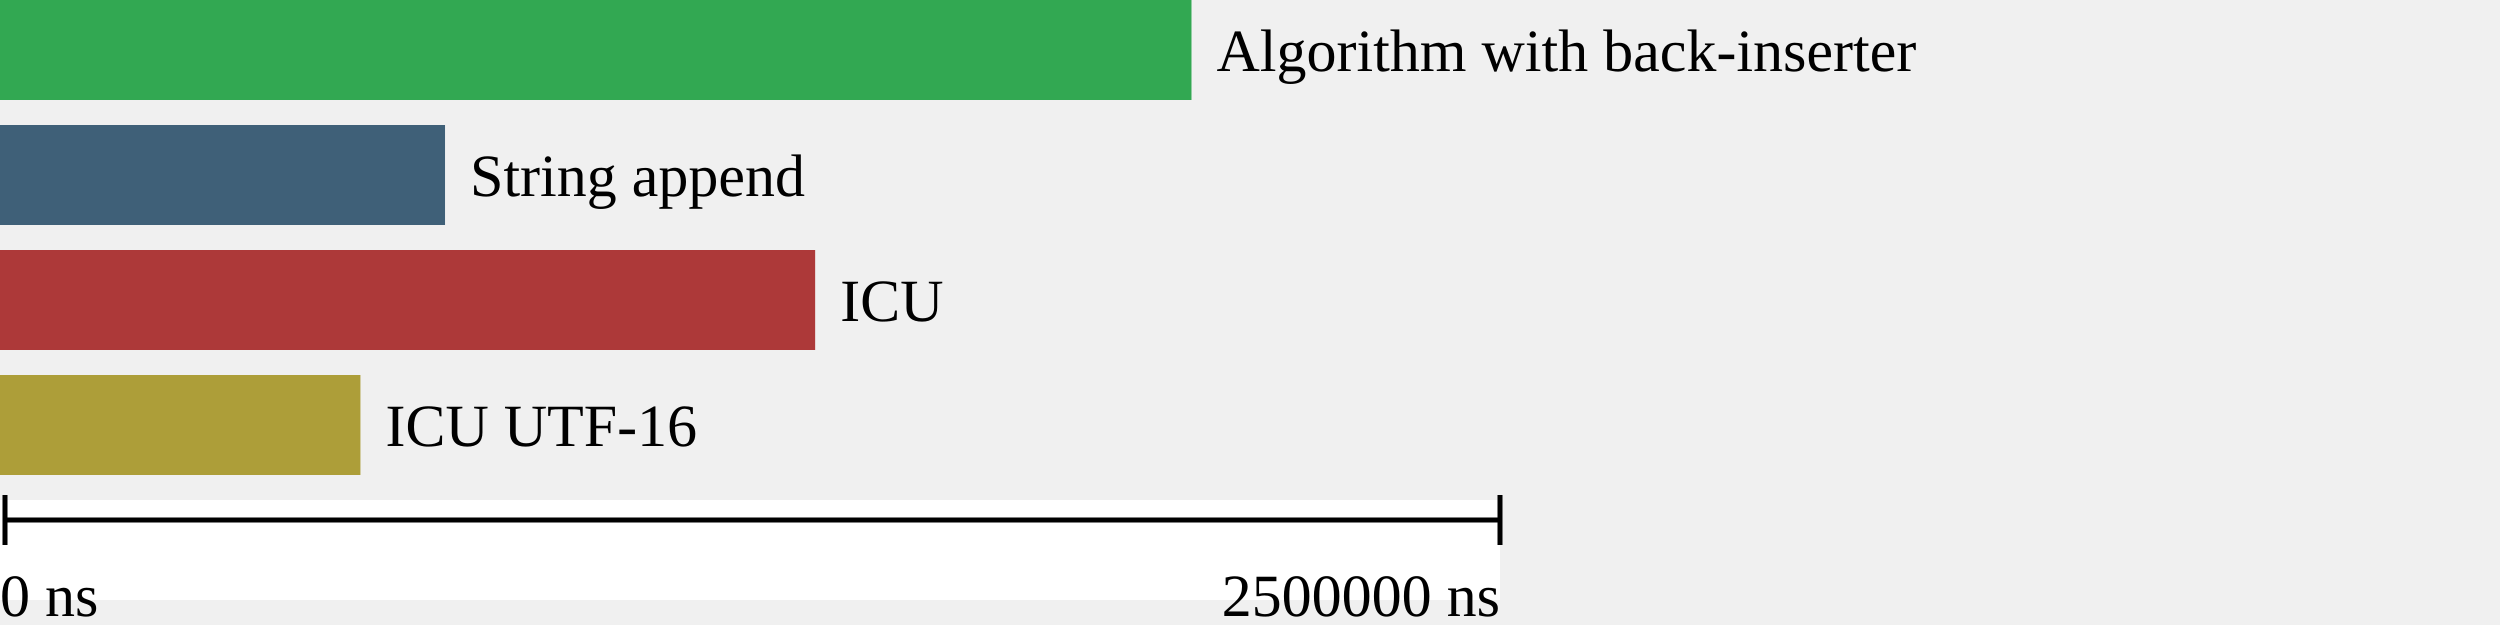
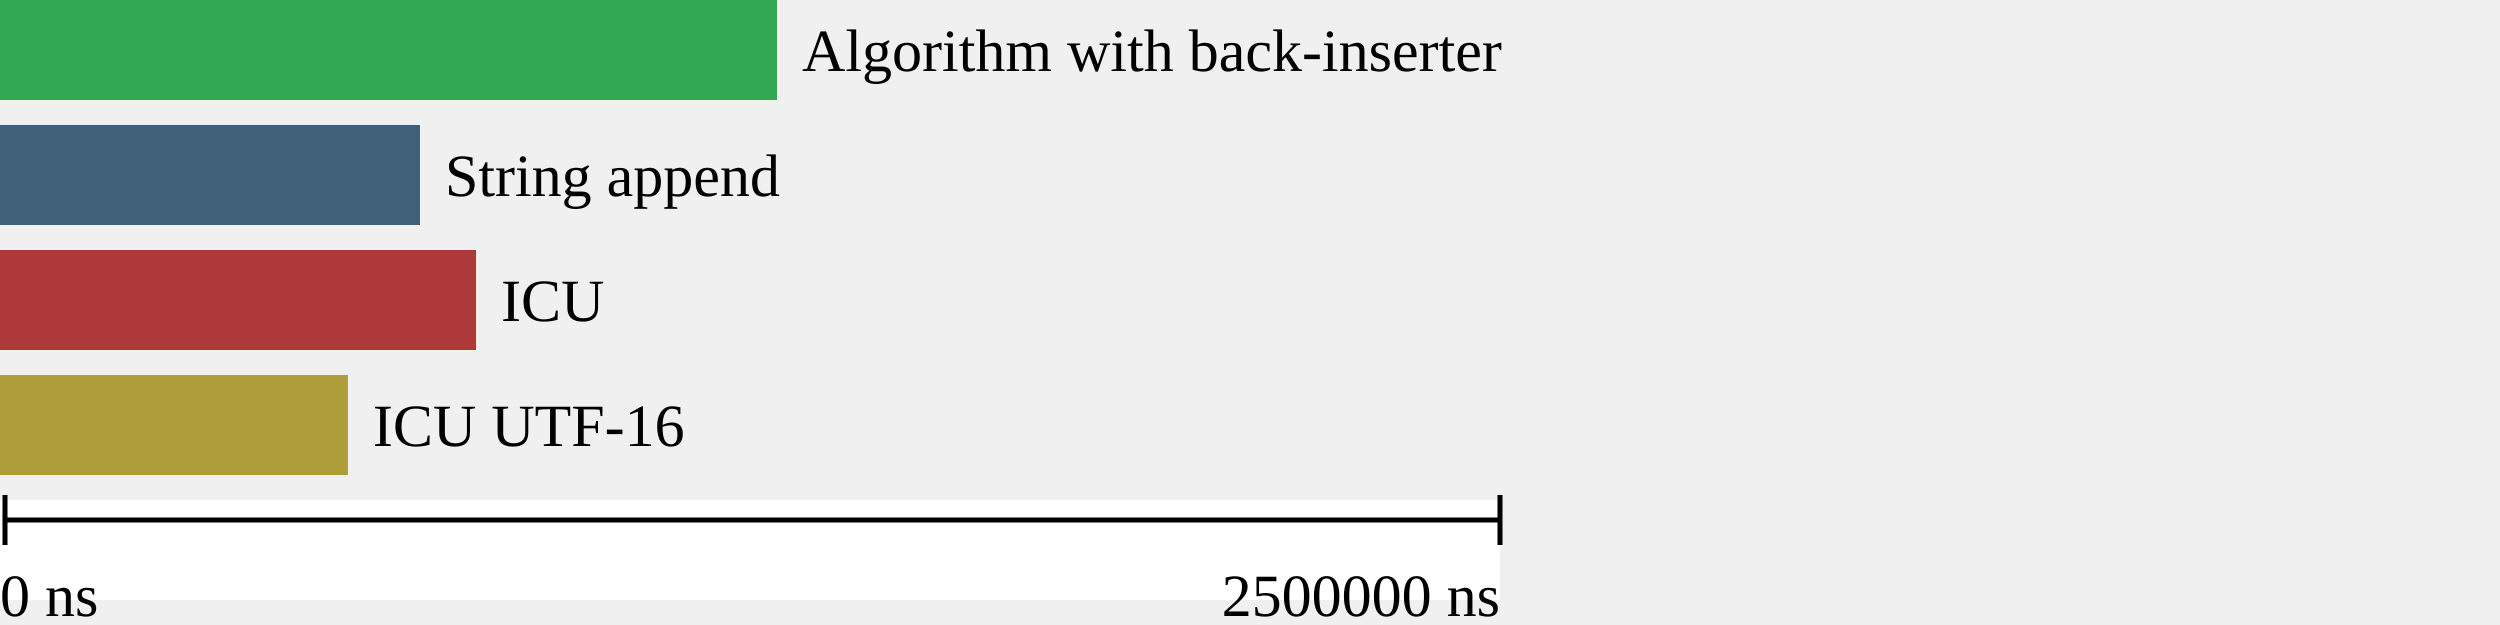
<svg xmlns="http://www.w3.org/2000/svg" version="1.1" width="500" height="125">
-   <rect width="238.297" height="20" y="0" fill="#32a852" />
-   <text x="243.297" y="10.0" dy=".35em" fill="black">Algorithm with back-inserter</text>
-   <rect width="89.005" height="20" y="25" fill="#3f6078" />
-   <text x="94.005" y="35.0" dy=".35em" fill="black">String append</text>
-   <rect width="163.03" height="20" y="50" fill="#ad3939" />
-   <text x="168.03" y="60.0" dy=".35em" fill="black">ICU</text>
-   <rect width="72.084" height="20" y="75" fill="#ad9e39" />
-   <text x="77.084" y="85.0" dy=".35em" fill="black">ICU UTF-16</text>
+   <rect width="155.41" height="20" y="0" fill="#32a852" />
+   <text x="160.41" y="10.0" dy=".35em" fill="black">Algorithm with back-inserter</text>
+   <rect width="83.992" height="20" y="25" fill="#3f6078" />
+   <text x="88.992" y="35.0" dy=".35em" fill="black">String append</text>
+   <rect width="95.208" height="20" y="50" fill="#ad3939" />
+   <text x="100.208" y="60.0" dy=".35em" fill="black">ICU</text>
+   <rect width="69.587" height="20" y="75" fill="#ad9e39" />
+   <text x="74.587" y="85.0" dy=".35em" fill="black">ICU UTF-16</text>
  <rect width="300" height="20" y="100" fill="white" />
  <line x1="1" y1="104" x2="300" y2="104" stroke="black" fill="black" />
  <line x1="1" y1="99" x2="1" y2="109" stroke="black" fill="black" />
  <line x1="300" y1="99" x2="300" y2="109" stroke="black" fill="black" />
  <text x="0" y="119.0" dy=".35em" fill="black">0 ns</text>
  <text x="300" y="119.0" dy=".35em" text-anchor="end" fill="black">2500000 ns</text>
</svg>
